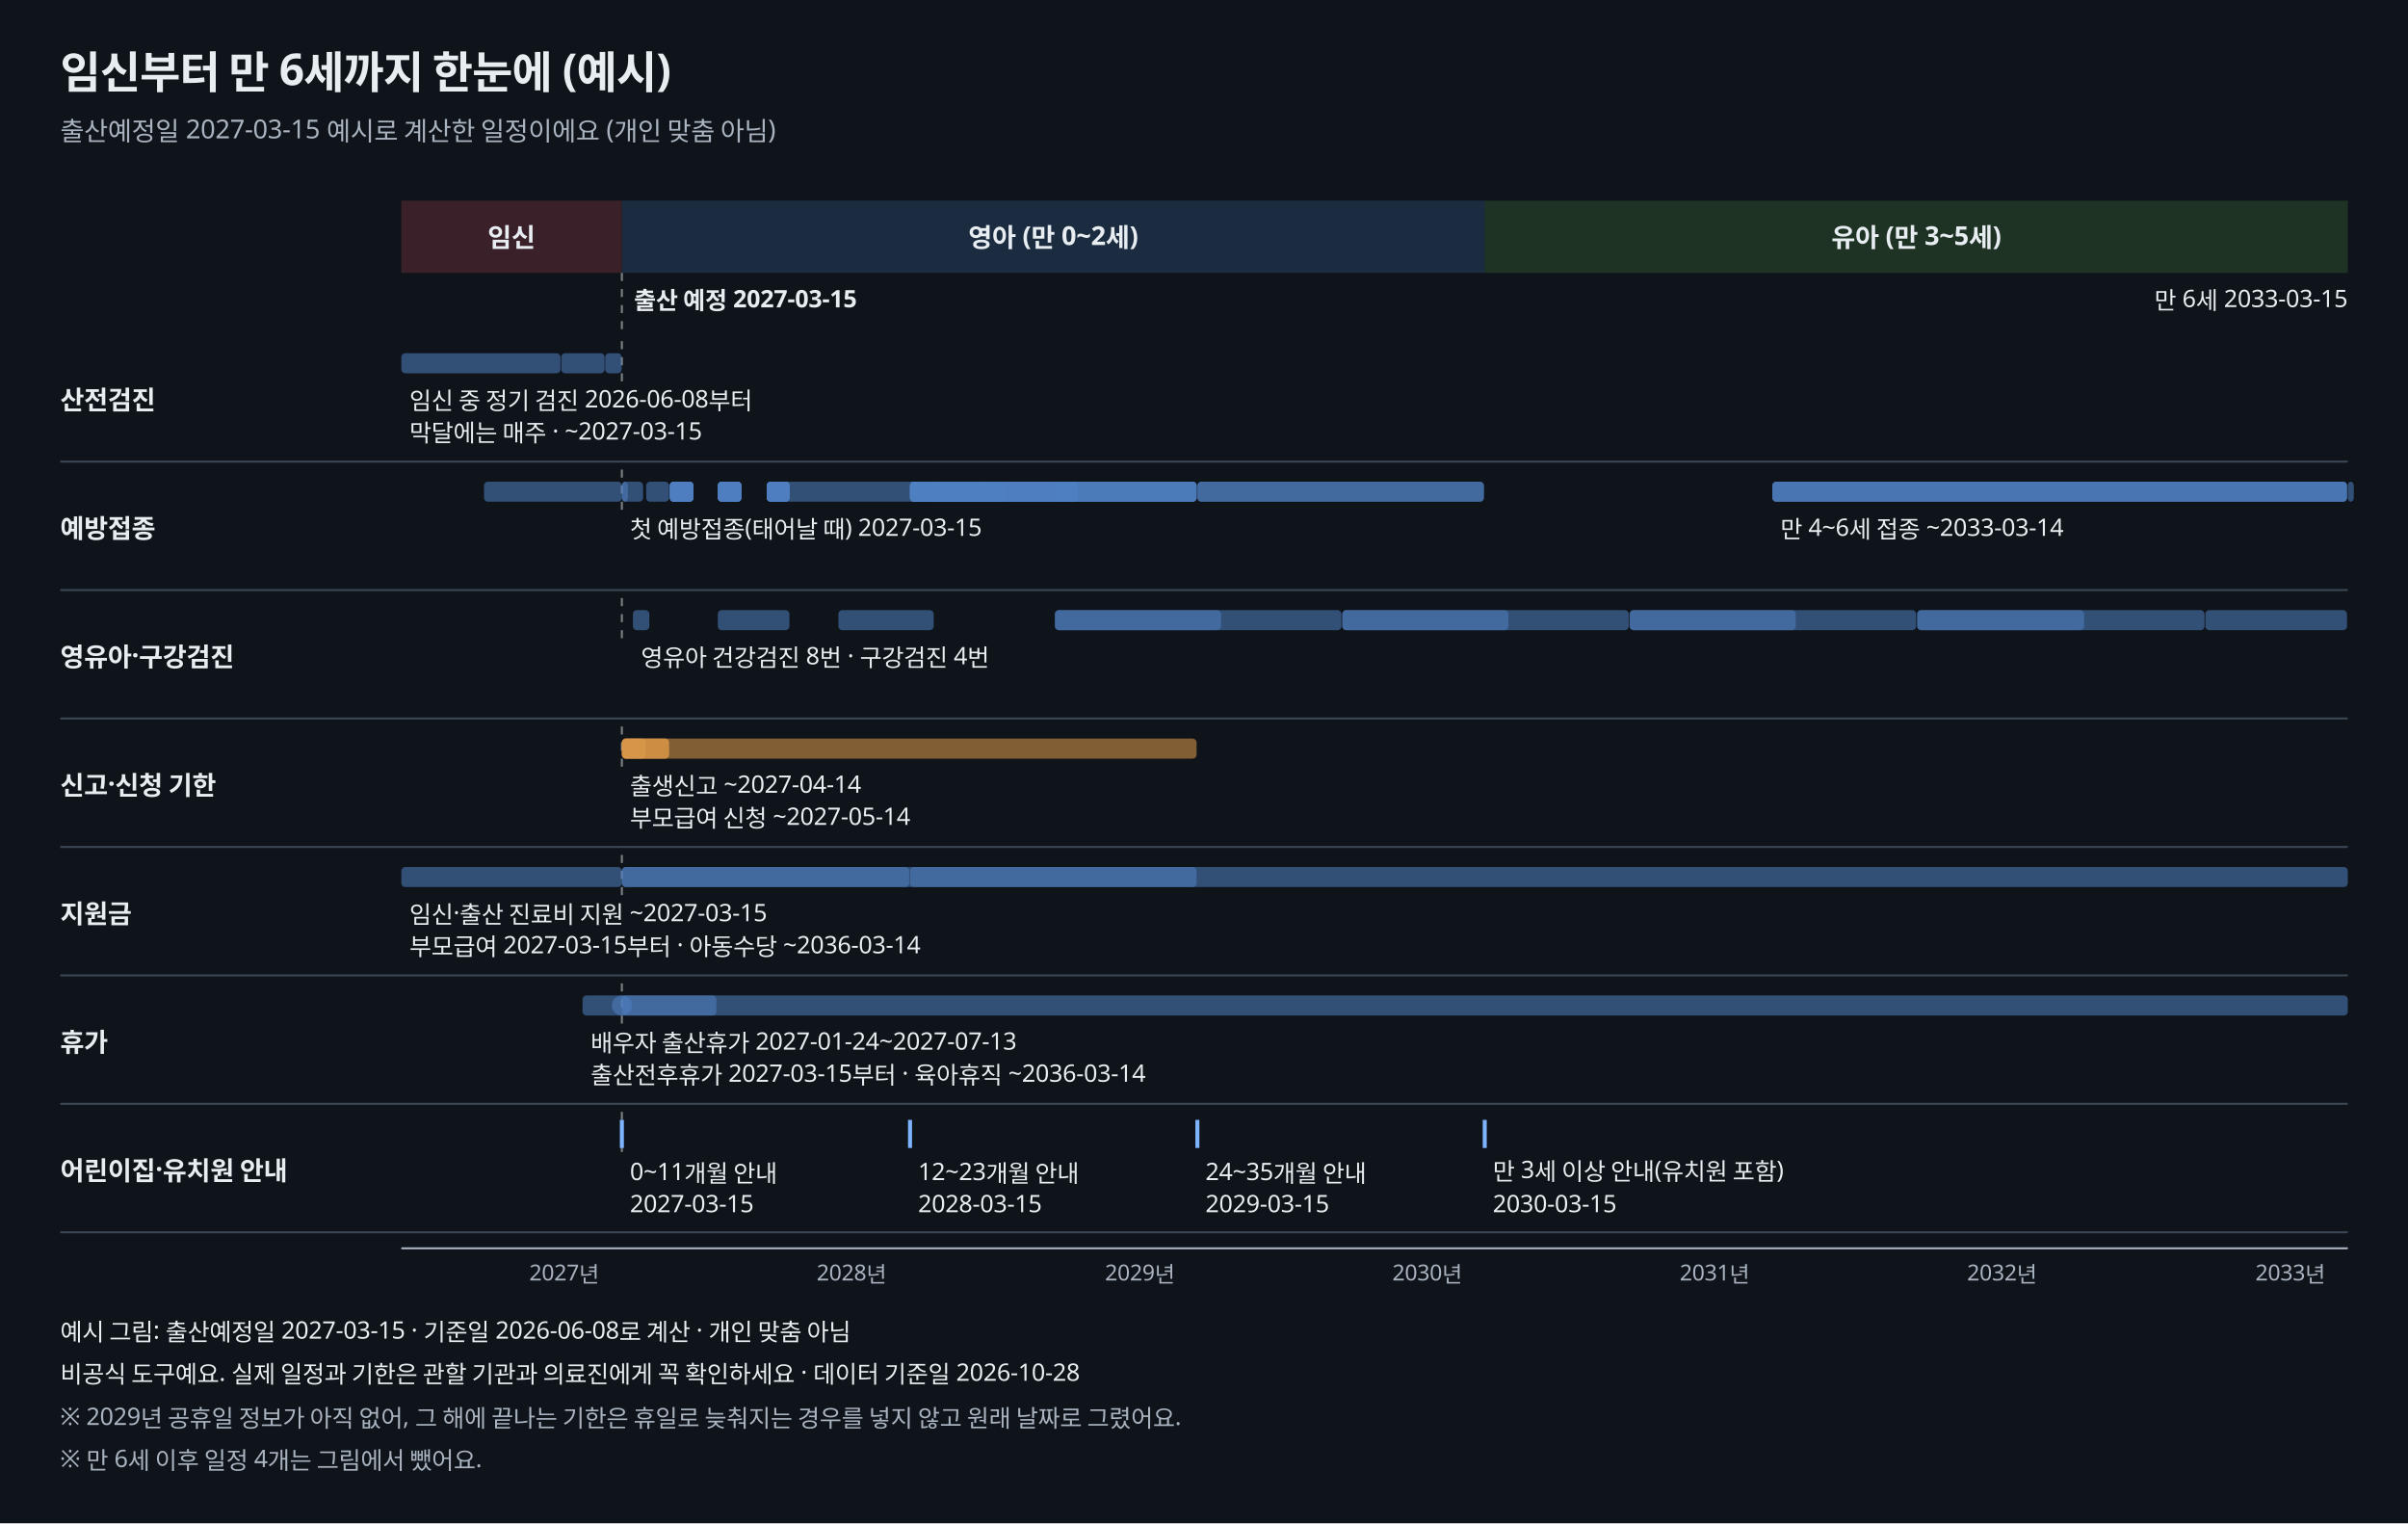
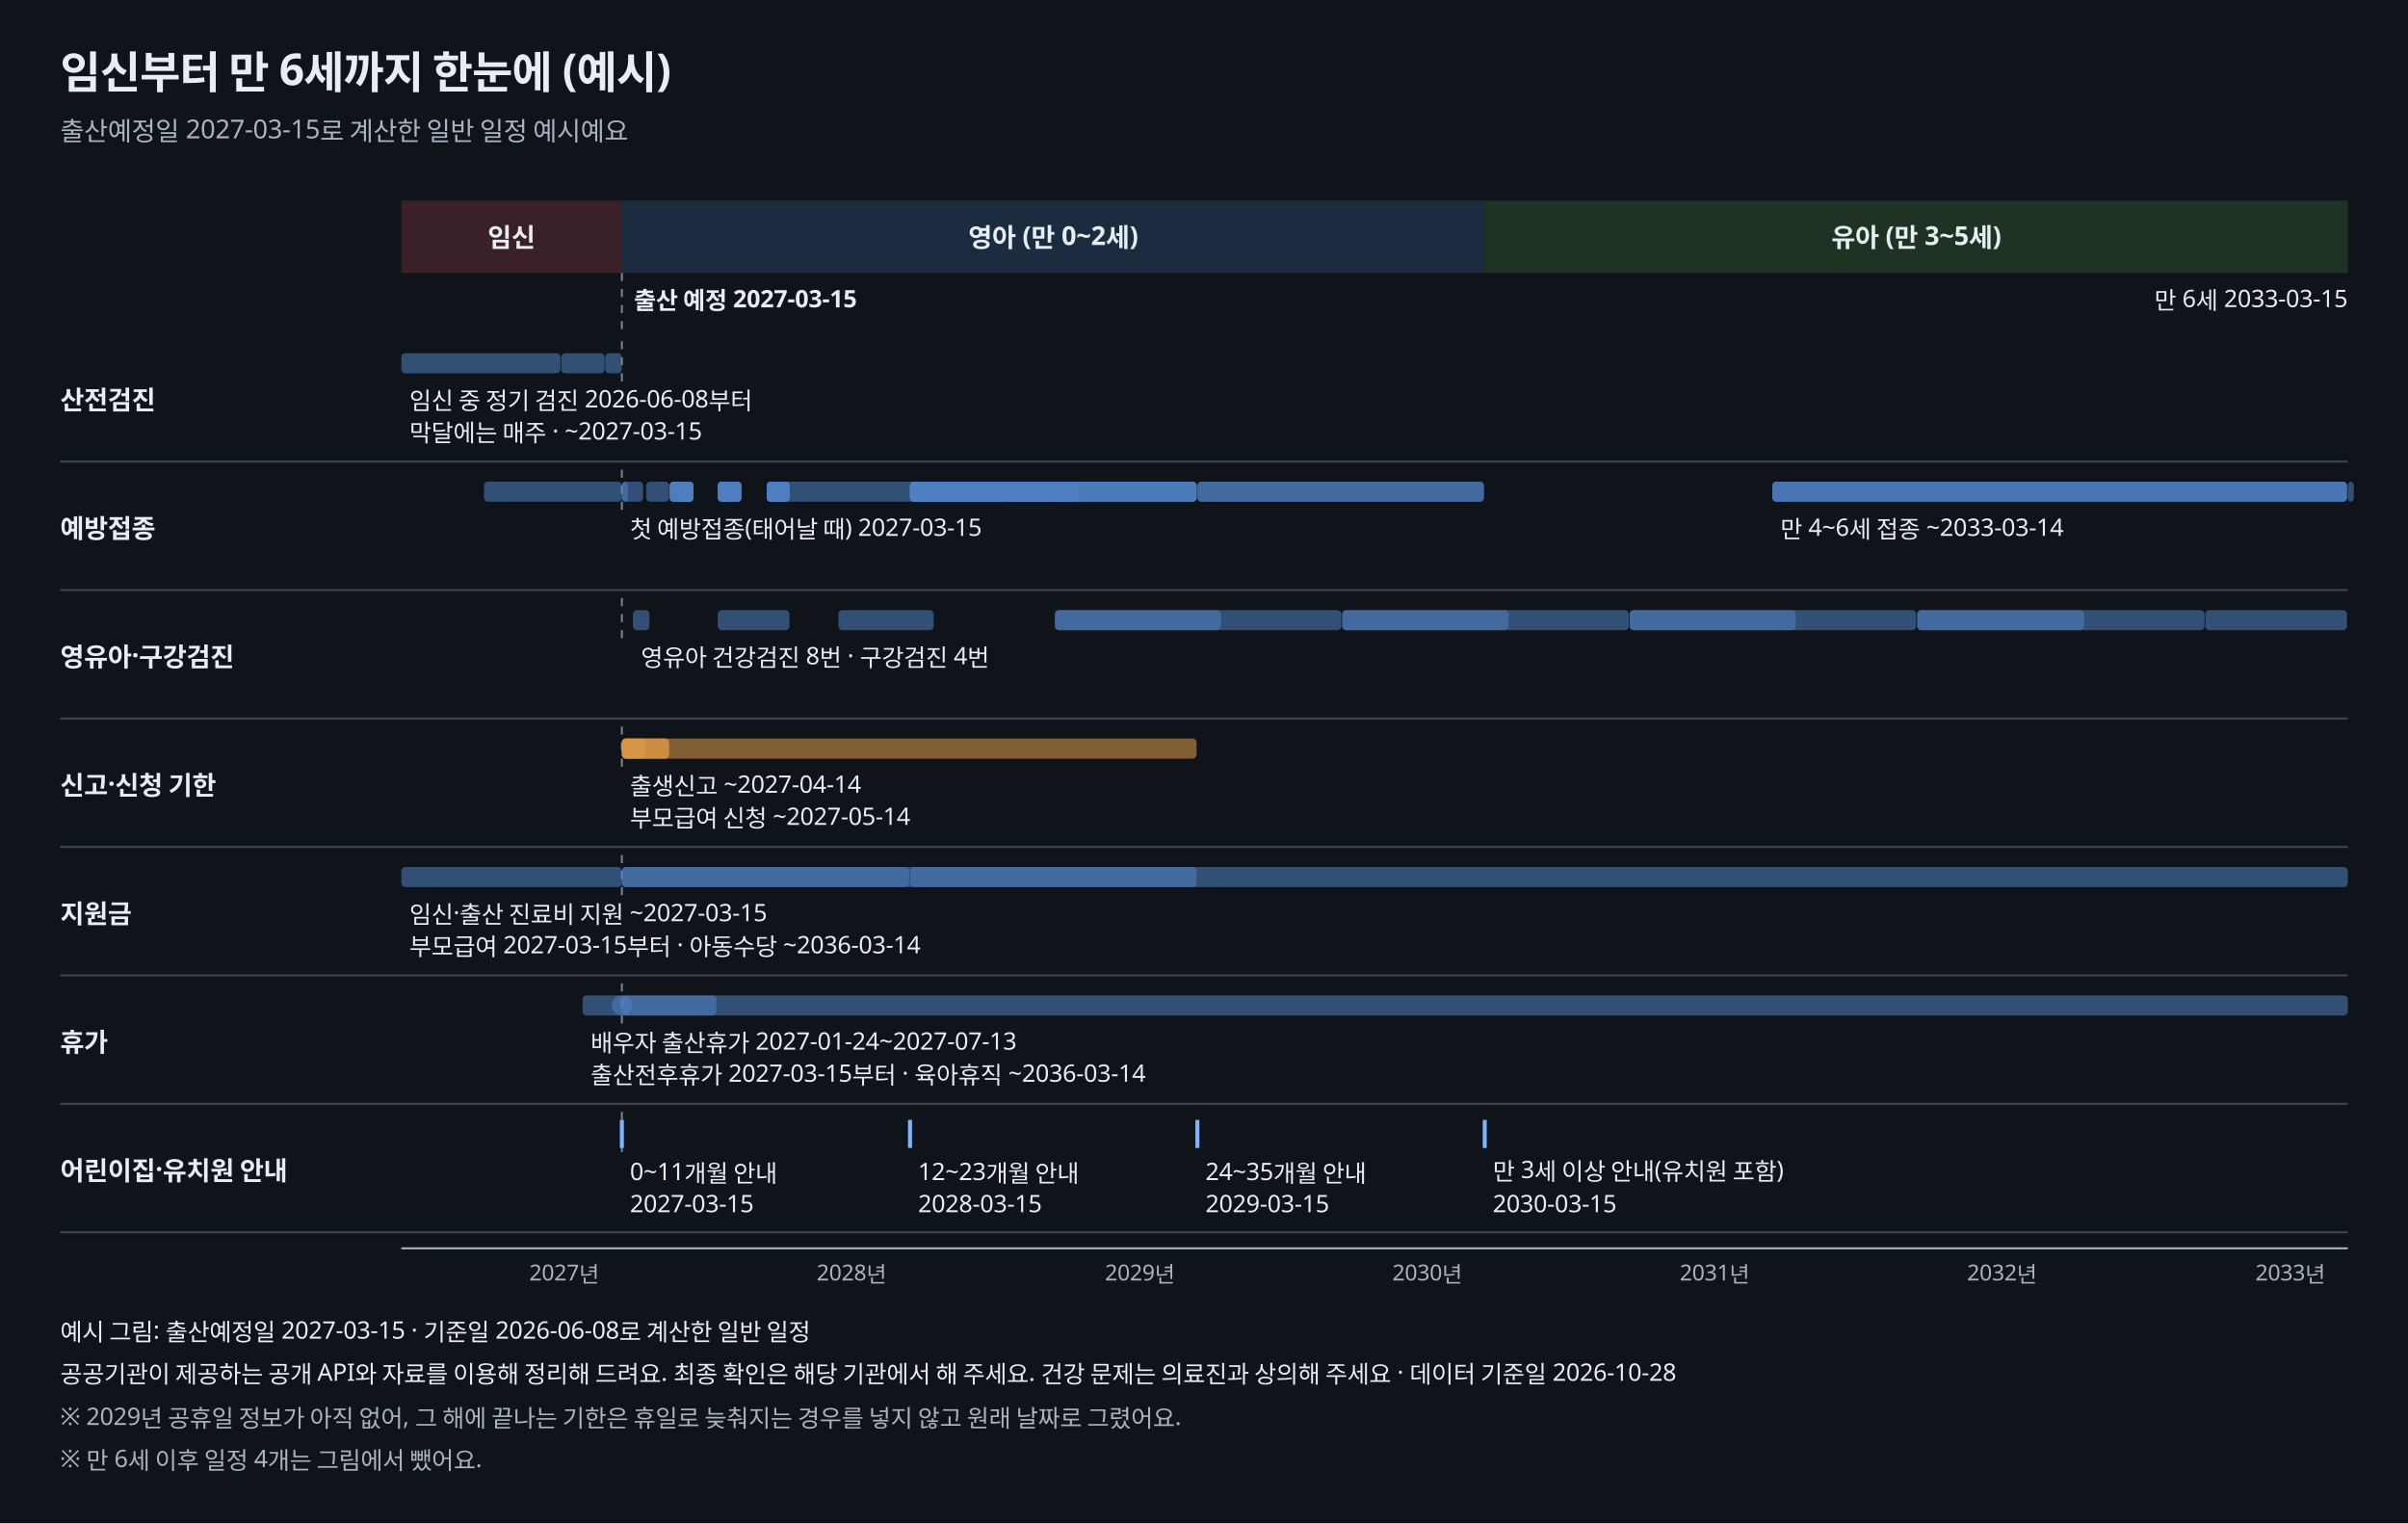
<svg xmlns="http://www.w3.org/2000/svg" width="1200" height="759" viewBox="0 0 1200 759" role="img" aria-labelledby="title desc" font-family="Pretendard, 'Apple SD Gothic Neo', 'Noto Sans KR', 'Malgun Gothic', sans-serif">
  <rect x="0" y="0" width="1200" height="759" fill="#0F141A" />
  <text x="30" y="44" font-size="22" fill="#E8EDF2" data-max-w="1140" letter-spacing="-0.4" font-weight="700">
    <tspan x="30" y="44">임신부터 만 6세까지 한눈에 (예시)</tspan>
  </text>
  <text x="30" y="70" font-size="13" fill="#A9B4C0" data-max-w="1140" letter-spacing="-0.1">
-     <tspan x="30" y="70">출산예정일 2027-03-15 예시로 계산한 일정이에요 (개인 맞춤 아님)</tspan>
+     <tspan x="30" y="70">출산예정일 2027-03-15로 계산한 일반 일정 예시예요</tspan>
  </text>
  <rect x="200" y="100" width="109.9" height="36" fill="#3A2028" />
  <text x="254.9" y="123" font-size="13" fill="#E8EDF2" data-max-w="101.9" letter-spacing="-0.1" font-weight="700" text-anchor="middle">
    <tspan x="254.9" y="123">임신</tspan>
  </text>
  <rect x="309.9" y="100" width="430.1" height="36" fill="#1C2C40" />
  <text x="524.9" y="123" font-size="13" fill="#E8EDF2" data-max-w="422.1" letter-spacing="-0.1" font-weight="700" text-anchor="middle">
    <tspan x="524.9" y="123">영아 (만 0~2세)</tspan>
  </text>
  <rect x="739.9" y="100" width="430.1" height="36" fill="#1E3324" />
  <text x="955" y="123" font-size="13" fill="#E8EDF2" data-max-w="422.1" letter-spacing="-0.1" font-weight="700" text-anchor="middle">
    <tspan x="955" y="123">유아 (만 3~5세)</tspan>
  </text>
  <text x="315.9" y="154" font-size="12" fill="#E8EDF2" data-max-w="418.1" letter-spacing="-0.1" font-weight="700">
    <tspan x="315.9" y="154">출산 예정 2027-03-15</tspan>
  </text>
  <text x="1170" y="154" font-size="12" fill="#E8EDF2" data-max-w="200" letter-spacing="-0.1" text-anchor="end">
    <tspan x="1170" y="154">만 6세 2033-03-15</tspan>
  </text>
  <line x1="309.9" y1="136" x2="309.9" y2="166" stroke="#E8EDF2" opacity="0.5" stroke-dasharray="4 4" />
  <line x1="309.9" y1="170" x2="309.9" y2="192" stroke="#E8EDF2" opacity="0.5" stroke-dasharray="4 4" />
  <text x="30" y="204" font-size="13" fill="#E8EDF2" data-max-w="160" letter-spacing="-0.1" font-weight="700">
    <tspan x="30" y="204">산전검진</tspan>
  </text>
  <line x1="30" y1="230" x2="1170" y2="230" stroke="#3A4654" stroke-width="1" />
  <line x1="309.9" y1="234" x2="309.9" y2="256" stroke="#E8EDF2" opacity="0.5" stroke-dasharray="4 4" />
  <text x="30" y="268" font-size="13" fill="#E8EDF2" data-max-w="160" letter-spacing="-0.1" font-weight="700">
    <tspan x="30" y="268">예방접종</tspan>
  </text>
  <line x1="30" y1="294" x2="1170" y2="294" stroke="#3A4654" stroke-width="1" />
  <line x1="309.9" y1="298" x2="309.9" y2="320" stroke="#E8EDF2" opacity="0.5" stroke-dasharray="4 4" />
  <text x="30" y="332" font-size="13" fill="#E8EDF2" data-max-w="160" letter-spacing="-0.1" font-weight="700">
    <tspan x="30" y="332">영유아·구강검진</tspan>
  </text>
  <line x1="30" y1="358" x2="1170" y2="358" stroke="#3A4654" stroke-width="1" />
  <line x1="309.9" y1="362" x2="309.9" y2="384" stroke="#E8EDF2" opacity="0.5" stroke-dasharray="4 4" />
  <text x="30" y="396" font-size="13" fill="#E8EDF2" data-max-w="160" letter-spacing="-0.1" font-weight="700">
    <tspan x="30" y="396">신고·신청 기한</tspan>
  </text>
  <line x1="30" y1="422" x2="1170" y2="422" stroke="#3A4654" stroke-width="1" />
  <line x1="309.9" y1="426" x2="309.9" y2="448" stroke="#E8EDF2" opacity="0.5" stroke-dasharray="4 4" />
  <text x="30" y="460" font-size="13" fill="#E8EDF2" data-max-w="160" letter-spacing="-0.1" font-weight="700">
    <tspan x="30" y="460">지원금</tspan>
  </text>
  <line x1="30" y1="486" x2="1170" y2="486" stroke="#3A4654" stroke-width="1" />
  <line x1="309.9" y1="490" x2="309.9" y2="512" stroke="#E8EDF2" opacity="0.5" stroke-dasharray="4 4" />
  <text x="30" y="524" font-size="13" fill="#E8EDF2" data-max-w="160" letter-spacing="-0.1" font-weight="700">
    <tspan x="30" y="524">휴가</tspan>
  </text>
  <line x1="30" y1="550" x2="1170" y2="550" stroke="#3A4654" stroke-width="1" />
  <line x1="309.9" y1="554" x2="309.9" y2="576" stroke="#E8EDF2" opacity="0.5" stroke-dasharray="4 4" />
  <text x="30" y="588" font-size="13" fill="#E8EDF2" data-max-w="160" letter-spacing="-0.1" font-weight="700">
    <tspan x="30" y="588">어린이집·유치원 안내</tspan>
  </text>
  <line x1="30" y1="614" x2="1170" y2="614" stroke="#3A4654" stroke-width="1" />
  <rect data-item="prenatal-checkup-1" data-lane="prenatal" x="200" y="176" width="79.3" height="10" rx="2" fill="#4F7FC0" fill-opacity="0.55" />
  <rect data-item="pregnancy-medical-cost" data-lane="support" x="200" y="432" width="109.9" height="10" rx="2" fill="#4F7FC0" fill-opacity="0.55" />
  <rect data-item="vac-flu-2026-2027-pregnant" data-lane="vaccination" x="241.2" y="240" width="68.7" height="10" rx="2" fill="#4F7FC0" fill-opacity="0.55" />
  <rect data-item="prenatal-checkup-2" data-lane="prenatal" x="279.7" y="176" width="21.6" height="10" rx="2" fill="#4F7FC0" fill-opacity="0.55" />
  <rect data-item="spouse-leave" data-lane="leave" x="290.3" y="496" width="66.7" height="10" rx="2" fill="#4F7FC0" fill-opacity="0.55" />
  <rect data-item="prenatal-checkup-3" data-lane="prenatal" x="301.6" y="176" width="8.2" height="10" rx="2" fill="#4F7FC0" fill-opacity="0.55" />
  <circle data-item="maternity-leave" data-lane="leave" cx="309.9" cy="501" r="5" fill="#4F7FC0" fill-opacity="0.55" />
  <rect data-item="vac-hepb-1" data-lane="vaccination" x="309.9" y="240" width="3" height="10" rx="2" fill="#4F7FC0" fill-opacity="0.55" />
  <rect data-item="vac-bcg-1" data-lane="vaccination" x="309.9" y="240" width="10.6" height="10" rx="2" fill="#4F7FC0" fill-opacity="0.55" />
  <rect data-item="birth-registration" data-lane="deadline" x="309.9" y="368" width="11.8" height="10" rx="2" fill="#E09A4A" fill-opacity="0.55" />
  <rect data-item="child-allowance" data-lane="deadline" x="309.9" y="368" width="23.5" height="10" rx="2" fill="#E09A4A" fill-opacity="0.55" />
  <rect data-item="parent-allowance" data-lane="deadline" x="309.9" y="368" width="23.5" height="10" rx="2" fill="#E09A4A" fill-opacity="0.55" />
  <rect data-item="parent-allowance-age0" data-lane="support" x="309.9" y="432" width="143.2" height="10" rx="2" fill="#4F7FC0" fill-opacity="0.55" />
  <rect data-item="first-meeting" data-lane="deadline" x="309.9" y="368" width="286.4" height="10" rx="2" fill="#E09A4A" fill-opacity="0.55" />
  <rect data-item="child-allowance-period" data-lane="support" x="309.9" y="432" width="860.1" height="10" rx="2" fill="#4F7FC0" fill-opacity="0.55" />
  <rect data-item="parental-leave" data-lane="leave" x="309.9" y="496" width="860.1" height="10" rx="2" fill="#4F7FC0" fill-opacity="0.55" />
  <rect data-item="infant-checkup-1" data-lane="checkup" x="315.4" y="304" width="8.2" height="10" rx="2" fill="#4F7FC0" fill-opacity="0.55" />
  <rect data-item="vac-hepb-2" data-lane="vaccination" x="322" y="240" width="11.4" height="10" rx="2" fill="#4F7FC0" fill-opacity="0.55" />
  <rect data-item="vac-dtap-1" data-lane="vaccination" x="333.8" y="240" width="11.8" height="10" rx="2" fill="#4F7FC0" fill-opacity="0.55" />
  <rect data-item="vac-hib-1" data-lane="vaccination" x="333.8" y="240" width="11.8" height="10" rx="2" fill="#4F7FC0" fill-opacity="0.55" />
  <rect data-item="vac-ipv-1" data-lane="vaccination" x="333.8" y="240" width="11.8" height="10" rx="2" fill="#4F7FC0" fill-opacity="0.55" />
  <rect data-item="vac-pcv-1" data-lane="vaccination" x="333.8" y="240" width="11.8" height="10" rx="2" fill="#4F7FC0" fill-opacity="0.55" />
  <rect data-item="vac-rota-rv1-1" data-lane="vaccination" x="333.8" y="240" width="11.8" height="10" rx="2" fill="#4F7FC0" fill-opacity="0.55" />
  <rect data-item="vac-rota-rv5-1" data-lane="vaccination" x="333.8" y="240" width="11.8" height="10" rx="2" fill="#4F7FC0" fill-opacity="0.55" />
  <rect data-item="vac-dtap-2" data-lane="vaccination" x="357.7" y="240" width="11.8" height="10" rx="2" fill="#4F7FC0" fill-opacity="0.55" />
  <rect data-item="vac-hib-2" data-lane="vaccination" x="357.7" y="240" width="11.8" height="10" rx="2" fill="#4F7FC0" fill-opacity="0.55" />
  <rect data-item="vac-ipv-2" data-lane="vaccination" x="357.7" y="240" width="11.8" height="10" rx="2" fill="#4F7FC0" fill-opacity="0.55" />
  <rect data-item="vac-pcv-2" data-lane="vaccination" x="357.7" y="240" width="11.8" height="10" rx="2" fill="#4F7FC0" fill-opacity="0.55" />
  <rect data-item="vac-rota-rv1-2" data-lane="vaccination" x="357.7" y="240" width="11.8" height="10" rx="2" fill="#4F7FC0" fill-opacity="0.55" />
  <rect data-item="vac-rota-rv5-2" data-lane="vaccination" x="357.7" y="240" width="11.8" height="10" rx="2" fill="#4F7FC0" fill-opacity="0.55" />
  <rect data-item="infant-checkup-2" data-lane="checkup" x="357.7" y="304" width="35.7" height="10" rx="2" fill="#4F7FC0" fill-opacity="0.55" />
  <rect data-item="vac-dtap-3" data-lane="vaccination" x="382.1" y="240" width="11.4" height="10" rx="2" fill="#4F7FC0" fill-opacity="0.55" />
  <rect data-item="vac-hepb-3" data-lane="vaccination" x="382.1" y="240" width="11.4" height="10" rx="2" fill="#4F7FC0" fill-opacity="0.55" />
  <rect data-item="vac-hib-3" data-lane="vaccination" x="382.1" y="240" width="11.4" height="10" rx="2" fill="#4F7FC0" fill-opacity="0.55" />
  <rect data-item="vac-pcv-3" data-lane="vaccination" x="382.1" y="240" width="11.4" height="10" rx="2" fill="#4F7FC0" fill-opacity="0.55" />
  <rect data-item="vac-rota-rv5-3" data-lane="vaccination" x="382.1" y="240" width="11.4" height="10" rx="2" fill="#4F7FC0" fill-opacity="0.55" />
  <rect data-item="vac-ipv-3" data-lane="vaccination" x="382.1" y="240" width="155" height="10" rx="2" fill="#4F7FC0" fill-opacity="0.55" />
  <rect data-item="infant-checkup-3" data-lane="checkup" x="417.8" y="304" width="47.5" height="10" rx="2" fill="#4F7FC0" fill-opacity="0.55" />
  <rect data-item="vac-hib-4" data-lane="vaccination" x="453.5" y="240" width="47.5" height="10" rx="2" fill="#4F7FC0" fill-opacity="0.55" />
  <rect data-item="vac-mmr-1" data-lane="vaccination" x="453.5" y="240" width="47.5" height="10" rx="2" fill="#4F7FC0" fill-opacity="0.55" />
  <rect data-item="vac-pcv-4" data-lane="vaccination" x="453.5" y="240" width="47.5" height="10" rx="2" fill="#4F7FC0" fill-opacity="0.55" />
  <rect data-item="vac-var-1" data-lane="vaccination" x="453.5" y="240" width="47.5" height="10" rx="2" fill="#4F7FC0" fill-opacity="0.55" />
  <rect data-item="parent-allowance-age1" data-lane="support" x="453.5" y="432" width="142.8" height="10" rx="2" fill="#4F7FC0" fill-opacity="0.55" />
  <rect data-item="vac-hepa-1" data-lane="vaccination" x="453.5" y="240" width="142.8" height="10" rx="2" fill="#4F7FC0" fill-opacity="0.55" />
  <rect data-item="vac-je-inactivated-1" data-lane="vaccination" x="453.5" y="240" width="142.8" height="10" rx="2" fill="#4F7FC0" fill-opacity="0.55" />
  <rect data-item="vac-je-live-1" data-lane="vaccination" x="453.5" y="240" width="142.8" height="10" rx="2" fill="#4F7FC0" fill-opacity="0.55" />
  <rect data-item="vac-je-inactivated-2" data-lane="vaccination" x="465.7" y="240" width="130.7" height="10" rx="2" fill="#4F7FC0" fill-opacity="0.55" />
  <rect data-item="vac-dtap-4" data-lane="vaccination" x="489.6" y="240" width="47.5" height="10" rx="2" fill="#4F7FC0" fill-opacity="0.55" />
  <rect data-item="vac-hepa-2" data-lane="vaccination" x="525.7" y="240" width="11.4" height="10" rx="2" fill="#4F7FC0" fill-opacity="0.55" />
  <rect data-item="infant-checkup-4" data-lane="checkup" x="525.7" y="304" width="82.8" height="10" rx="2" fill="#4F7FC0" fill-opacity="0.55" />
  <rect data-item="oral-checkup-1" data-lane="checkup" x="525.7" y="304" width="142.8" height="10" rx="2" fill="#4F7FC0" fill-opacity="0.55" />
  <rect data-item="vac-je-inactivated-3" data-lane="vaccination" x="596.7" y="240" width="142.8" height="10" rx="2" fill="#4F7FC0" fill-opacity="0.55" />
  <rect data-item="vac-je-live-2" data-lane="vaccination" x="596.7" y="240" width="142.8" height="10" rx="2" fill="#4F7FC0" fill-opacity="0.55" />
  <rect data-item="infant-checkup-5" data-lane="checkup" x="668.9" y="304" width="82.8" height="10" rx="2" fill="#4F7FC0" fill-opacity="0.55" />
  <rect data-item="oral-checkup-2" data-lane="checkup" x="668.9" y="304" width="142.8" height="10" rx="2" fill="#4F7FC0" fill-opacity="0.55" />
  <rect data-item="infant-checkup-6" data-lane="checkup" x="812.1" y="304" width="82.8" height="10" rx="2" fill="#4F7FC0" fill-opacity="0.55" />
  <rect data-item="oral-checkup-3" data-lane="checkup" x="812.1" y="304" width="142.8" height="10" rx="2" fill="#4F7FC0" fill-opacity="0.55" />
  <rect data-item="vac-dtap-5" data-lane="vaccination" x="883.2" y="240" width="286.4" height="10" rx="2" fill="#4F7FC0" fill-opacity="0.55" />
  <rect data-item="vac-ipv-4" data-lane="vaccination" x="883.2" y="240" width="286.4" height="10" rx="2" fill="#4F7FC0" fill-opacity="0.55" />
  <rect data-item="vac-mmr-2" data-lane="vaccination" x="883.2" y="240" width="286.4" height="10" rx="2" fill="#4F7FC0" fill-opacity="0.55" />
  <rect data-item="infant-checkup-7" data-lane="checkup" x="955.4" y="304" width="83.2" height="10" rx="2" fill="#4F7FC0" fill-opacity="0.55" />
  <rect data-item="oral-checkup-4" data-lane="checkup" x="955.4" y="304" width="143.2" height="10" rx="2" fill="#4F7FC0" fill-opacity="0.55" />
  <rect data-item="infant-checkup-8" data-lane="checkup" x="1099" y="304" width="70.6" height="10" rx="2" fill="#4F7FC0" fill-opacity="0.55" />
  <rect data-item="vac-je-inactivated-4" data-lane="vaccination" x="1170" y="240" width="3" height="10" rx="2" fill="#4F7FC0" fill-opacity="0.55" />
  <text x="204" y="204" font-size="12" fill="#E8EDF2" data-max-w="966" letter-spacing="-0.1">
    <tspan x="204" y="204">임신 중 정기 검진 2026-06-08부터</tspan>
    <tspan x="204" y="220">막달에는 매주 · ~2027-03-15</tspan>
  </text>
  <text x="313.9" y="268" font-size="12" fill="#E8EDF2" data-max-w="565.3" letter-spacing="-0.1">
    <tspan x="313.9" y="268">첫 예방접종(태어날 때) 2027-03-15</tspan>
  </text>
  <text x="887.2" y="268" font-size="12" fill="#E8EDF2" data-max-w="282.8" letter-spacing="-0.1">
    <tspan x="887.2" y="268">만 4~6세 접종 ~2033-03-14</tspan>
  </text>
  <text x="319.4" y="332" font-size="12" fill="#E8EDF2" data-max-w="850.6" letter-spacing="-0.1">
    <tspan x="319.4" y="332">영유아 건강검진 8번 · 구강검진 4번</tspan>
  </text>
  <text x="313.9" y="396" font-size="12" fill="#E8EDF2" data-max-w="856.1" letter-spacing="-0.1">
    <tspan x="313.9" y="396">출생신고 ~2027-04-14</tspan>
    <tspan x="313.9" y="412">부모급여 신청 ~2027-05-14</tspan>
  </text>
  <text x="204" y="460" font-size="12" fill="#E8EDF2" data-max-w="966" letter-spacing="-0.1">
    <tspan x="204" y="460">임신·출산 진료비 지원 ~2027-03-15</tspan>
    <tspan x="204" y="476">부모급여 2027-03-15부터 · 아동수당 ~2036-03-14</tspan>
  </text>
  <text x="294.3" y="524" font-size="12" fill="#E8EDF2" data-max-w="875.7" letter-spacing="-0.1">
    <tspan x="294.3" y="524">배우자 출산휴가 2027-01-24~2027-07-13</tspan>
    <tspan x="294.3" y="540">출산전후휴가 2027-03-15부터 · 육아휴직 ~2036-03-14</tspan>
  </text>
  <g data-stage="m0_11" data-tools="find_daycare find_kindergarten">
    <line x1="309.9" y1="558" x2="309.9" y2="572" stroke="#7DB3FF" stroke-width="2" />
    <text x="313.9" y="588" font-size="12" fill="#E8EDF2" data-max-w="135.6" letter-spacing="-0.1">
      <tspan x="313.9" y="588">0~11개월 안내</tspan>
      <tspan x="313.9" y="604">2027-03-15</tspan>
    </text>
  </g>
  <g data-stage="m12_23" data-tools="find_daycare find_kindergarten">
    <line x1="453.5" y1="558" x2="453.5" y2="572" stroke="#7DB3FF" stroke-width="2" />
    <text x="457.5" y="588" font-size="12" fill="#E8EDF2" data-max-w="135.2" letter-spacing="-0.1">
      <tspan x="457.5" y="588">12~23개월 안내</tspan>
      <tspan x="457.5" y="604">2028-03-15</tspan>
    </text>
  </g>
  <g data-stage="m24_35" data-tools="find_daycare find_kindergarten">
    <line x1="596.7" y1="558" x2="596.7" y2="572" stroke="#7DB3FF" stroke-width="2" />
    <text x="600.7" y="588" font-size="12" fill="#E8EDF2" data-max-w="135.2" letter-spacing="-0.1">
      <tspan x="600.7" y="588">24~35개월 안내</tspan>
      <tspan x="600.7" y="604">2029-03-15</tspan>
    </text>
  </g>
  <g data-stage="age3plus" data-tools="find_daycare find_kindergarten">
    <line x1="739.9" y1="558" x2="739.9" y2="572" stroke="#7DB3FF" stroke-width="2" />
    <text x="743.9" y="588" font-size="12" fill="#E8EDF2" data-max-w="426.1" letter-spacing="-0.1">
      <tspan x="743.9" y="588">만 3세 이상 안내(유치원 포함)</tspan>
      <tspan x="743.9" y="604">2030-03-15</tspan>
    </text>
  </g>
  <line x1="200" y1="622" x2="1170" y2="622" stroke="#A9B4C0" stroke-width="1" />
  <text x="281.2" y="638" font-size="11" fill="#A9B4C0" data-max-w="60" letter-spacing="-0.1" text-anchor="middle">
    <tspan x="281.2" y="638">2027년</tspan>
  </text>
  <text x="424.4" y="638" font-size="11" fill="#A9B4C0" data-max-w="60" letter-spacing="-0.1" text-anchor="middle">
    <tspan x="424.4" y="638">2028년</tspan>
  </text>
  <text x="568.1" y="638" font-size="11" fill="#A9B4C0" data-max-w="60" letter-spacing="-0.1" text-anchor="middle">
    <tspan x="568.1" y="638">2029년</tspan>
  </text>
  <text x="711.3" y="638" font-size="11" fill="#A9B4C0" data-max-w="60" letter-spacing="-0.1" text-anchor="middle">
    <tspan x="711.3" y="638">2030년</tspan>
  </text>
  <text x="854.5" y="638" font-size="11" fill="#A9B4C0" data-max-w="60" letter-spacing="-0.1" text-anchor="middle">
    <tspan x="854.5" y="638">2031년</tspan>
  </text>
  <text x="997.7" y="638" font-size="11" fill="#A9B4C0" data-max-w="60" letter-spacing="-0.1" text-anchor="middle">
    <tspan x="997.7" y="638">2032년</tspan>
  </text>
  <text x="1141.4" y="638" font-size="11" fill="#A9B4C0" data-max-w="60" letter-spacing="-0.1" text-anchor="middle">
    <tspan x="1141.4" y="638">2033년</tspan>
  </text>
  <text x="30" y="668" font-size="12" fill="#E8EDF2" data-max-w="1140" letter-spacing="-0.1">
-     <tspan x="30" y="668">예시 그림: 출산예정일 2027-03-15 · 기준일 2026-06-08로 계산 · 개인 맞춤 아님</tspan>
+     <tspan x="30" y="668">예시 그림: 출산예정일 2027-03-15 · 기준일 2026-06-08로 계산한 일반 일정</tspan>
  </text>
  <text x="30" y="689" font-size="12" fill="#E8EDF2" data-max-w="1140" letter-spacing="-0.1">
-     <tspan x="30" y="689">비공식 도구예요. 실제 일정과 기한은 관할 기관과 의료진에게 꼭 확인하세요 · 데이터 기준일 2026-10-28</tspan>
+     <tspan x="30" y="689">공공기관이 제공하는 공개 API와 자료를 이용해 정리해 드려요. 최종 확인은 해당 기관에서 해 주세요. 건강 문제는 의료진과 상의해 주세요 · 데이터 기준일 2026-10-28</tspan>
  </text>
  <text x="30" y="710" font-size="12" fill="#A9B4C0" data-max-w="1140" letter-spacing="-0.1">
    <tspan x="30" y="710">※ 2029년 공휴일 정보가 아직 없어, 그 해에 끝나는 기한은 휴일로 늦춰지는 경우를 넣지 않고 원래 날짜로 그렸어요.</tspan>
  </text>
  <text x="30" y="731" font-size="12" fill="#A9B4C0" data-max-w="1140" letter-spacing="-0.1">
    <tspan x="30" y="731">※ 만 6세 이후 일정 4개는 그림에서 뺐어요.</tspan>
  </text>
</svg>
